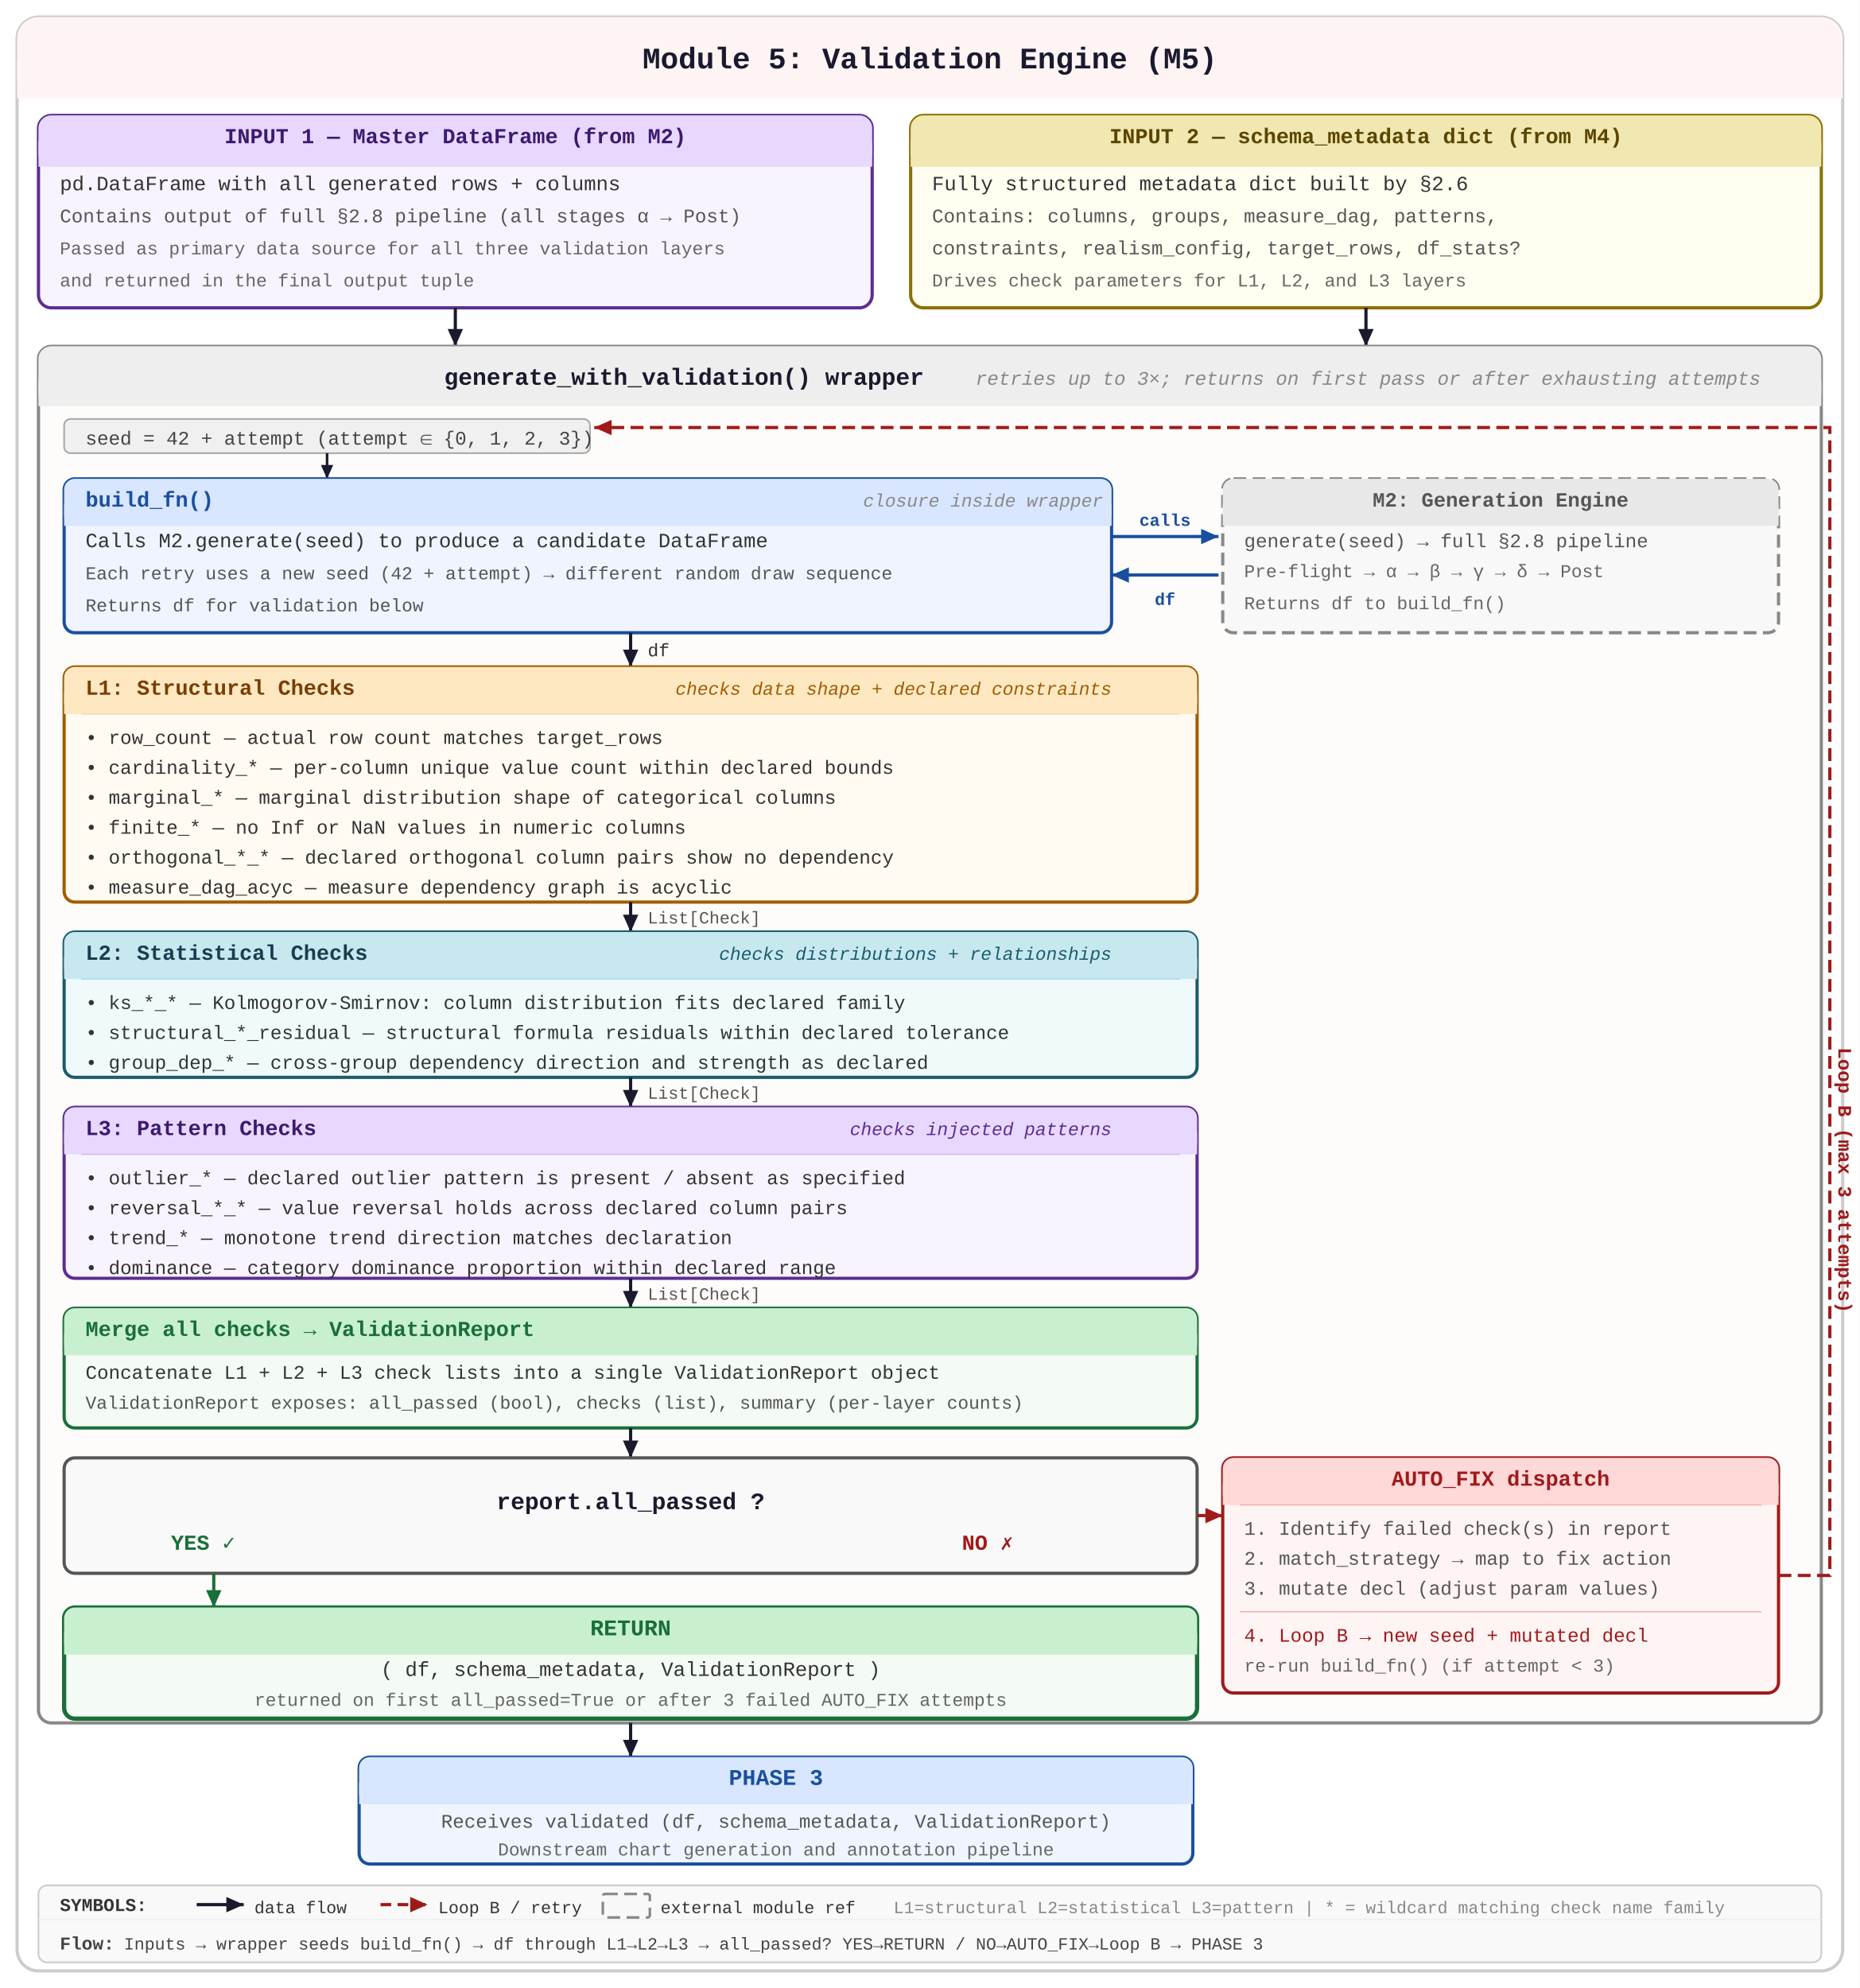
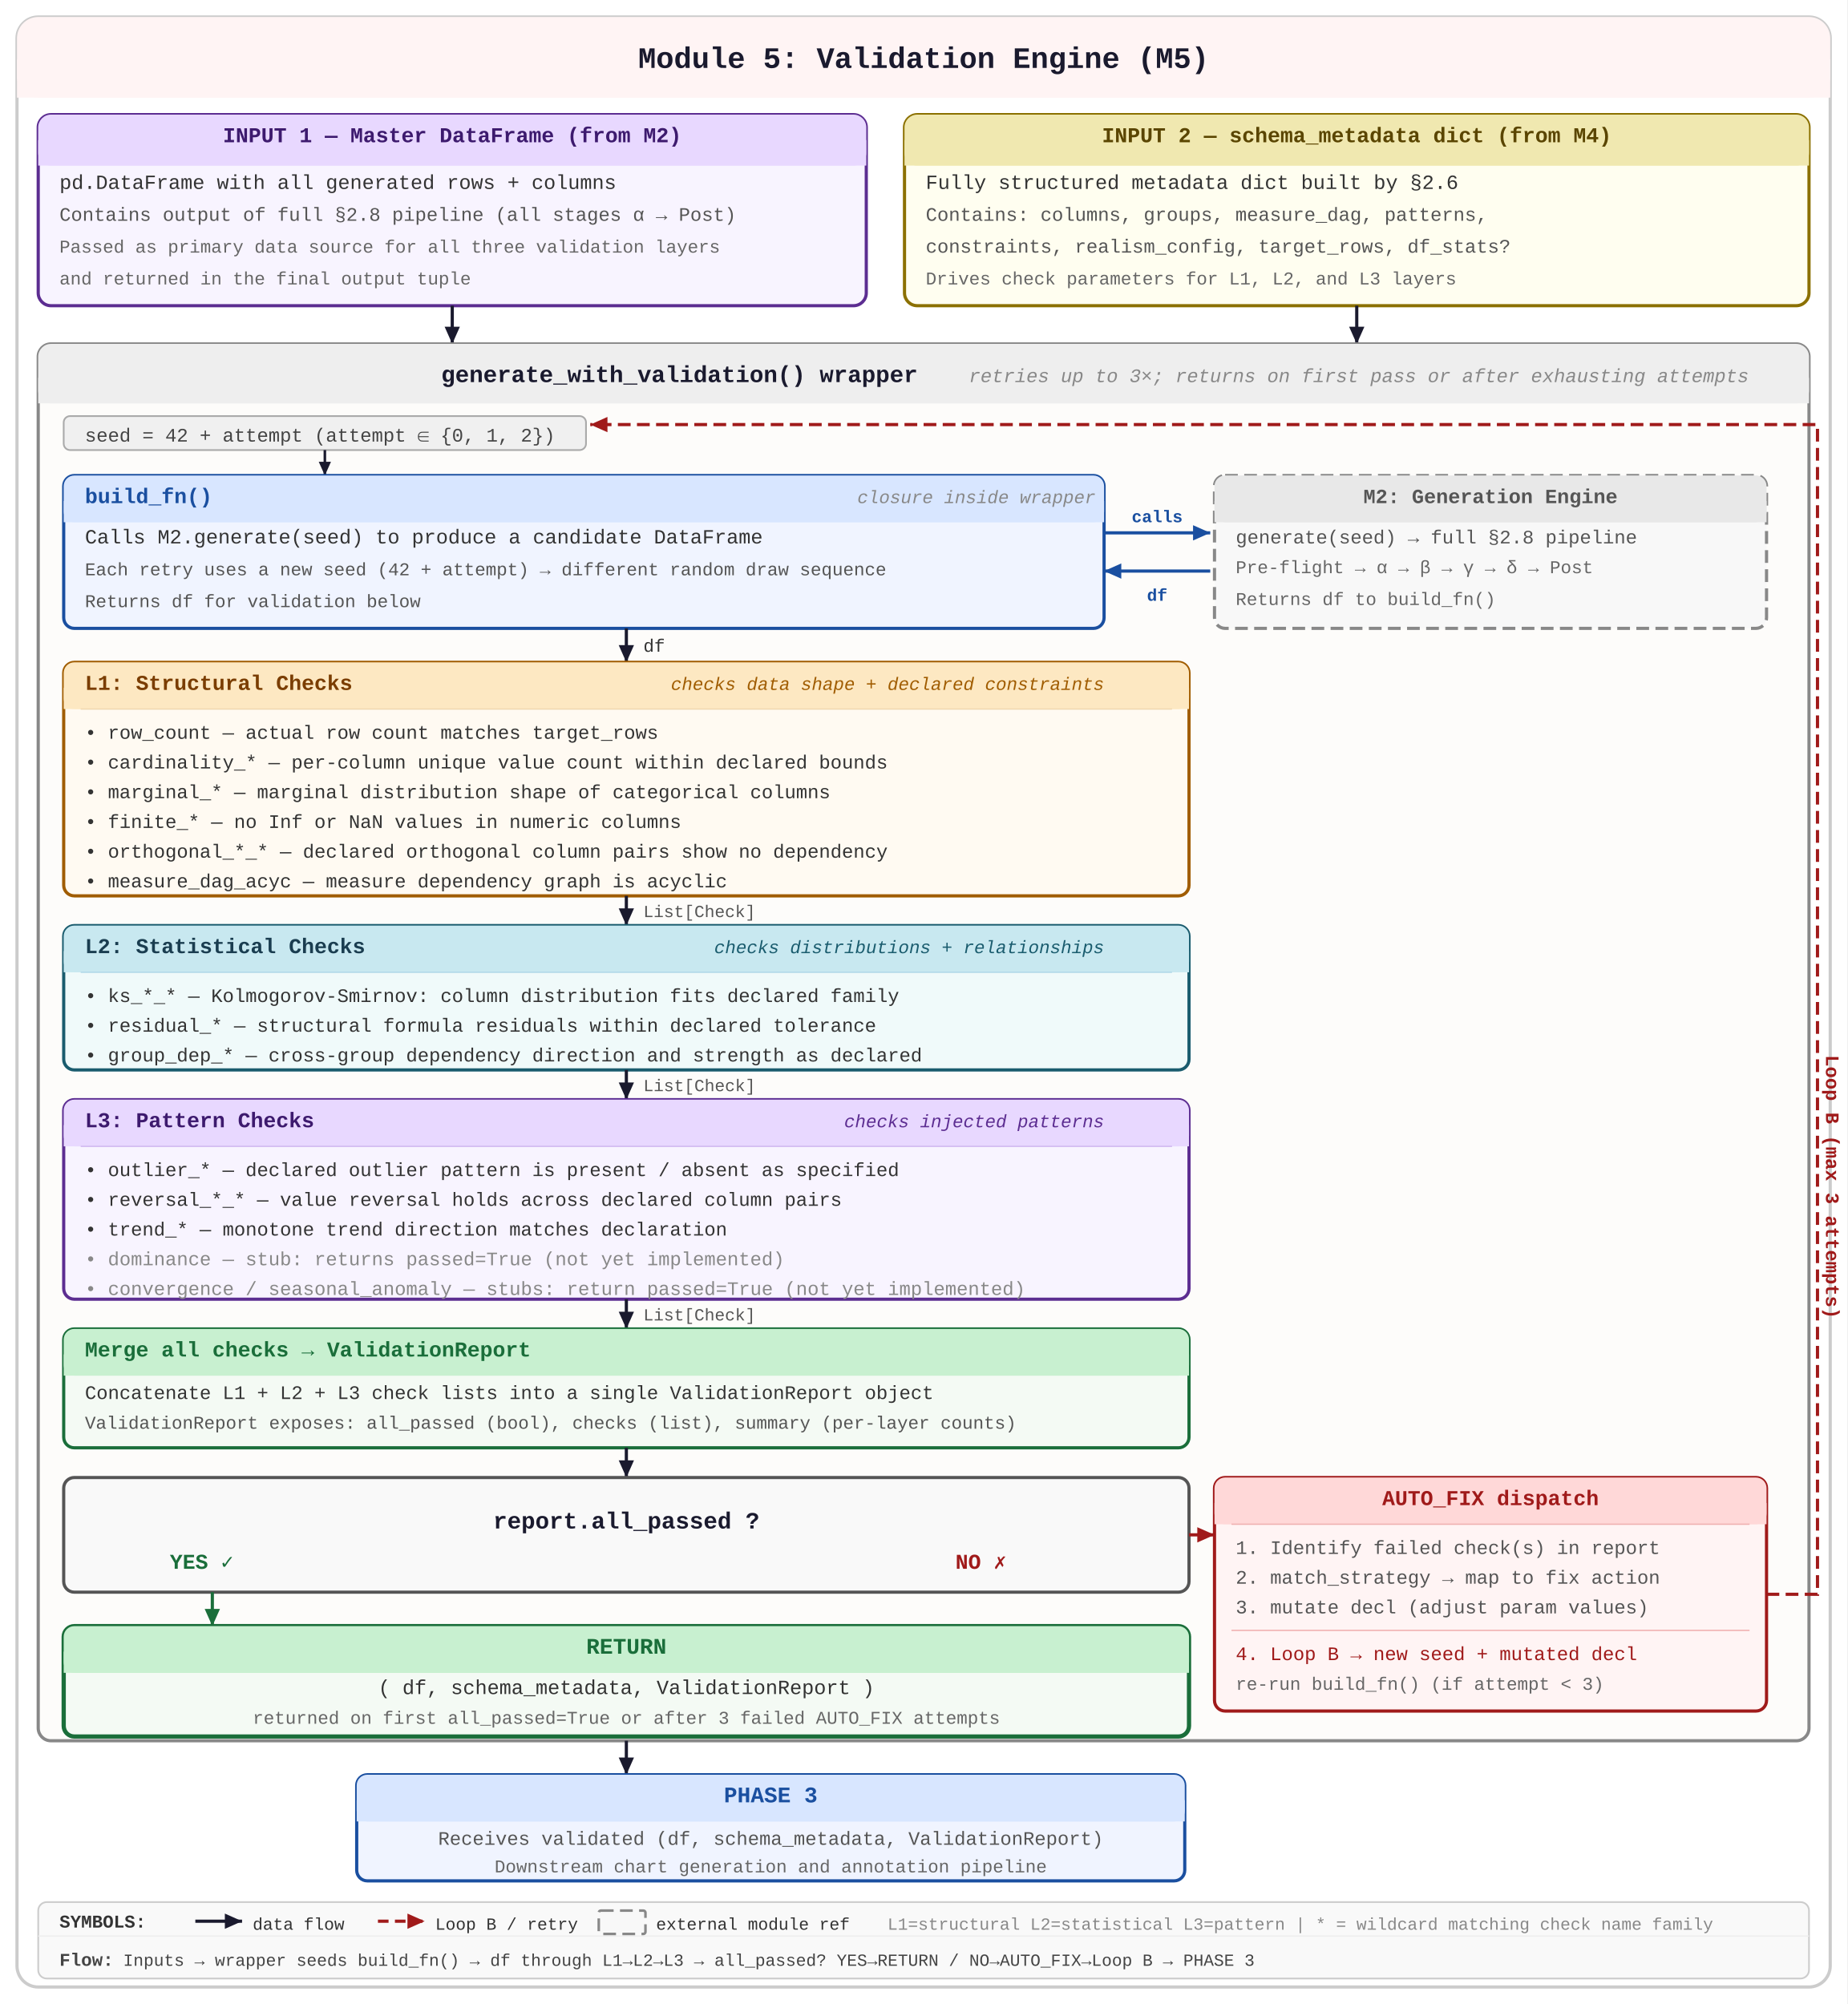
- <svg xmlns="http://www.w3.org/2000/svg" viewBox="0 0 870 930" font-family="'Courier New', Courier, 'Lucida Console', monospace">
+ <svg xmlns="http://www.w3.org/2000/svg" viewBox="0 0 870 944" font-family="'Courier New', Courier, 'Lucida Console', monospace">
  <defs>
    <marker id="aw" viewBox="0 0 10 10" refX="9" refY="5" markerWidth="6" markerHeight="6" orient="auto">
      <path d="M0,1 L9,5 L0,9 z" fill="#1a1a2e" />
    </marker>
    <marker id="ag" viewBox="0 0 10 10" refX="9" refY="5" markerWidth="6" markerHeight="6" orient="auto">
      <path d="M0,1 L9,5 L0,9 z" fill="#1a6e3a" />
    </marker>
    <marker id="ar" viewBox="0 0 10 10" refX="9" refY="5" markerWidth="6" markerHeight="6" orient="auto">
      <path d="M0,1 L9,5 L0,9 z" fill="#a01a1a" />
    </marker>
    <marker id="afix" viewBox="0 0 10 10" refX="9" refY="5" markerWidth="6" markerHeight="6" orient="auto">
      <path d="M0,1 L9,5 L0,9 z" fill="#7a3d00" />
    </marker>
    <marker id="alb" viewBox="0 0 10 10" refX="9" refY="5" markerWidth="6" markerHeight="6" orient="auto">
      <path d="M0,1 L9,5 L0,9 z" fill="#1a4fa0" />
    </marker>
  </defs>
-   <rect width="870" height="930" fill="#ffffff" />
-   <rect x="8" y="8" width="854" height="914" rx="10" fill="none" stroke="#cccccc" stroke-width="1.5" />
+   <rect width="870" height="944" fill="#ffffff" />
+   <rect x="8" y="8" width="854" height="928" rx="10" fill="none" stroke="#cccccc" stroke-width="1.5" />
  <rect x="8" y="8" width="854" height="38" rx="10" fill="#fff4f4" />
  <rect x="8" y="28" width="854" height="18" fill="#fff4f4" />
  <text x="435" y="32" text-anchor="middle" fill="#1a1a2e" font-size="14" font-weight="bold">Module 5: Validation Engine (M5)</text>
  <rect x="18" y="54" width="390" height="90" rx="6" fill="#f8f4ff" stroke="#5c2d91" stroke-width="1.5" />
  <rect x="18" y="54" width="390" height="24" rx="6" fill="#e8d8ff" />
  <rect x="18" y="66" width="390" height="12" fill="#e8d8ff" />
  <text x="213" y="67" text-anchor="middle" fill="#3d1a6e" font-size="10" font-weight="bold">INPUT 1 — Master DataFrame  (from M2)</text>
  <text x="28" y="89" fill="#333" font-size="9.5">pd.DataFrame with all generated rows + columns</text>
  <text x="28" y="104" fill="#555" font-size="9">Contains output of full §2.8 pipeline  (all stages α → Post)</text>
  <text x="28" y="119" fill="#666" font-size="8.5">Passed as primary data source for all three validation layers</text>
  <text x="28" y="134" fill="#666" font-size="8.5">and returned in the final output tuple</text>
  <rect x="426" y="54" width="426" height="90" rx="6" fill="#fffef0" stroke="#8B7000" stroke-width="1.5" />
  <rect x="426" y="54" width="426" height="24" rx="6" fill="#f0e8b0" />
  <rect x="426" y="66" width="426" height="12" fill="#f0e8b0" />
  <text x="639" y="67" text-anchor="middle" fill="#5a4500" font-size="10" font-weight="bold">INPUT 2 — schema_metadata dict  (from M4)</text>
  <text x="436" y="89" fill="#333" font-size="9.5">Fully structured metadata dict built by §2.6</text>
  <text x="436" y="104" fill="#555" font-size="9">Contains: columns, groups, measure_dag, patterns,</text>
  <text x="436" y="119" fill="#555" font-size="9">constraints, realism_config, target_rows, df_stats?</text>
  <text x="436" y="134" fill="#666" font-size="8.5">Drives check parameters for L1, L2, and L3 layers</text>
  <line x1="213" y1="144" x2="213" y2="162" stroke="#1a1a2e" stroke-width="1.5" marker-end="url(#aw)" />
  <line x1="639" y1="144" x2="639" y2="162" stroke="#1a1a2e" stroke-width="1.5" marker-end="url(#aw)" />
-   <rect x="18" y="162" width="834" height="644" rx="6" fill="#fdfcfa" stroke="#888" stroke-width="1.5" />
+   <rect x="18" y="162" width="834" height="658" rx="6" fill="#fdfcfa" stroke="#888" stroke-width="1.5" />
  <rect x="18" y="162" width="834" height="28" rx="6" fill="#eeeeee" />
  <rect x="18" y="178" width="834" height="12" fill="#eeeeee" />
  <text x="320" y="180" text-anchor="middle" fill="#1a1a2e" font-size="11" font-weight="bold">generate_with_validation()  wrapper</text>
  <text x="640" y="180" text-anchor="middle" fill="#888" font-size="9" font-style="italic">retries up to 3×; returns on first pass or after exhausting attempts</text>
  <rect x="30" y="196" width="246" height="16" rx="3" fill="#f0f0f0" stroke="#aaaaaa" stroke-width="0.8" />
-   <text x="40" y="208" fill="#444" font-size="9">seed  =  42 + attempt    (attempt ∈ {0, 1, 2, 3})</text>
+   <text x="40" y="208" fill="#444" font-size="9">seed  =  42 + attempt    (attempt ∈ {0, 1, 2})</text>
  <line x1="153" y1="212" x2="153" y2="224" stroke="#1a1a2e" stroke-width="1.2" marker-end="url(#aw)" />
  <rect x="30" y="224" width="490" height="72" rx="5" fill="#f0f4ff" stroke="#1a4fa0" stroke-width="1.5" />
  <rect x="30" y="224" width="490" height="22" rx="5" fill="#d8e6ff" />
  <rect x="30" y="236" width="490" height="10" fill="#d8e6ff" />
  <text x="40" y="237" fill="#1a4fa0" font-size="10" font-weight="bold">build_fn()</text>
  <text x="516" y="237" text-anchor="end" fill="#888" font-size="8.5" font-style="italic">closure inside wrapper</text>
  <text x="40" y="256" fill="#333" font-size="9.5">Calls  M2.generate(seed)  to produce a candidate DataFrame</text>
  <text x="40" y="271" fill="#555" font-size="8.5">Each retry uses a new seed  (42 + attempt)  →  different random draw sequence</text>
  <text x="40" y="286" fill="#555" font-size="8.5">Returns  df  for validation below</text>
  <line x1="520" y1="251" x2="570" y2="251" stroke="#1a4fa0" stroke-width="1.5" marker-end="url(#alb)" />
  <text x="545" y="246" text-anchor="middle" fill="#1a4fa0" font-size="8" font-weight="bold">calls</text>
  <line x1="570" y1="269" x2="520" y2="269" stroke="#1a4fa0" stroke-width="1.5" marker-end="url(#alb)" />
  <text x="545" y="283" text-anchor="middle" fill="#1a4fa0" font-size="8" font-weight="bold">df</text>
  <rect x="572" y="224" width="260" height="72" rx="5" fill="#f8f8f8" stroke="#888" stroke-width="1.5" stroke-dasharray="6,3" />
  <rect x="572" y="224" width="260" height="22" rx="5" fill="#e8e8e8" />
  <rect x="572" y="236" width="260" height="10" fill="#e8e8e8" />
  <text x="702" y="237" text-anchor="middle" fill="#555" font-size="9.5" font-weight="bold">M2: Generation Engine</text>
  <text x="582" y="256" fill="#555" font-size="9">generate(seed)  →  full §2.8 pipeline</text>
  <text x="582" y="270" fill="#666" font-size="8.5">Pre-flight → α → β → γ → δ → Post</text>
  <text x="582" y="285" fill="#666" font-size="8.5">Returns  df  to  build_fn()</text>
  <line x1="295" y1="296" x2="295" y2="312" stroke="#1a1a2e" stroke-width="1.5" marker-end="url(#aw)" />
  <text x="303" y="307" fill="#333" font-size="8.5">df</text>
  <rect x="30" y="312" width="530" height="110" rx="5" fill="#fffaf2" stroke="#a05c00" stroke-width="1.5" />
  <rect x="30" y="312" width="530" height="22" rx="5" fill="#fde8c2" />
  <rect x="30" y="324" width="530" height="10" fill="#fde8c2" />
  <text x="40" y="325" fill="#7a3d00" font-size="10" font-weight="bold">L1: Structural Checks</text>
  <text x="520" y="325" text-anchor="end" fill="#a05c00" font-size="8.5" font-style="italic">checks data shape + declared constraints</text>
  <line x1="38" y1="334" x2="552" y2="334" stroke="#f0d8b0" stroke-width="0.6" />
  <text x="40" y="348" fill="#333" font-size="9">•  row_count          —  actual row count matches target_rows</text>
  <text x="40" y="362" fill="#333" font-size="9">•  cardinality_*      —  per-column unique value count within declared bounds</text>
  <text x="40" y="376" fill="#333" font-size="9">•  marginal_*         —  marginal distribution shape of categorical columns</text>
  <text x="40" y="390" fill="#333" font-size="9">•  finite_*           —  no Inf or NaN values in numeric columns</text>
  <text x="40" y="404" fill="#333" font-size="9">•  orthogonal_*_*     —  declared orthogonal column pairs show no dependency</text>
  <text x="40" y="418" fill="#333" font-size="9">•  measure_dag_acyc   —  measure dependency graph is acyclic</text>
  <line x1="295" y1="422" x2="295" y2="436" stroke="#1a1a2e" stroke-width="1.5" marker-end="url(#aw)" />
  <text x="303" y="432" fill="#555" font-size="8">List[Check]</text>
  <rect x="30" y="436" width="530" height="68" rx="5" fill="#f0fafa" stroke="#1a5c6e" stroke-width="1.5" />
  <rect x="30" y="436" width="530" height="22" rx="5" fill="#c8e8f0" />
  <rect x="30" y="448" width="530" height="10" fill="#c8e8f0" />
  <text x="40" y="449" fill="#1a3d50" font-size="10" font-weight="bold">L2: Statistical Checks</text>
  <text x="520" y="449" text-anchor="end" fill="#1a5c6e" font-size="8.5" font-style="italic">checks distributions + relationships</text>
  <line x1="38" y1="458" x2="552" y2="458" stroke="#b0d8e8" stroke-width="0.6" />
  <text x="40" y="472" fill="#333" font-size="9">•  ks_*_*                  —  Kolmogorov-Smirnov: column distribution fits declared family</text>
-   <text x="40" y="486" fill="#333" font-size="9">•  structural_*_residual   —  structural formula residuals within declared tolerance</text>
+   <text x="40" y="486" fill="#333" font-size="9">•  residual_*             —  structural formula residuals within declared tolerance</text>
  <text x="40" y="500" fill="#333" font-size="9">•  group_dep_*             —  cross-group dependency direction and strength as declared</text>
  <line x1="295" y1="504" x2="295" y2="518" stroke="#1a1a2e" stroke-width="1.5" marker-end="url(#aw)" />
  <text x="303" y="514" fill="#555" font-size="8">List[Check]</text>
-   <rect x="30" y="518" width="530" height="80" rx="5" fill="#f8f4ff" stroke="#5c2d91" stroke-width="1.5" />
+   <rect x="30" y="518" width="530" height="94" rx="5" fill="#f8f4ff" stroke="#5c2d91" stroke-width="1.5" />
  <rect x="30" y="518" width="530" height="22" rx="5" fill="#e8d8ff" />
  <rect x="30" y="530" width="530" height="10" fill="#e8d8ff" />
  <text x="40" y="531" fill="#3d1a6e" font-size="10" font-weight="bold">L3: Pattern Checks</text>
  <text x="520" y="531" text-anchor="end" fill="#5c2d91" font-size="8.5" font-style="italic">checks injected patterns</text>
  <line x1="38" y1="540" x2="552" y2="540" stroke="#d0b8f0" stroke-width="0.6" />
  <text x="40" y="554" fill="#333" font-size="9">•  outlier_*        —  declared outlier pattern is present / absent as specified</text>
  <text x="40" y="568" fill="#333" font-size="9">•  reversal_*_*     —  value reversal holds across declared column pairs</text>
  <text x="40" y="582" fill="#333" font-size="9">•  trend_*          —  monotone trend direction matches declaration</text>
-   <text x="40" y="596" fill="#333" font-size="9">•  dominance        —  category dominance proportion within declared range</text>
-   <line x1="295" y1="598" x2="295" y2="612" stroke="#1a1a2e" stroke-width="1.5" marker-end="url(#aw)" />
-   <text x="303" y="608" fill="#555" font-size="8">List[Check]</text>
-   <rect x="30" y="612" width="530" height="56" rx="5" fill="#f4faf4" stroke="#1a6e3a" stroke-width="1.5" />
-   <rect x="30" y="612" width="530" height="22" rx="5" fill="#c8f0d0" />
-   <rect x="30" y="624" width="530" height="10" fill="#c8f0d0" />
-   <text x="40" y="625" fill="#1a6e3a" font-size="10" font-weight="bold">Merge all checks  →  ValidationReport</text>
-   <text x="40" y="645" fill="#333" font-size="9">Concatenate L1 + L2 + L3 check lists into a single ValidationReport object</text>
-   <text x="40" y="659" fill="#555" font-size="8.5">ValidationReport exposes:  all_passed  (bool),  checks  (list),  summary  (per-layer counts)</text>
-   <line x1="295" y1="668" x2="295" y2="682" stroke="#1a1a2e" stroke-width="1.5" marker-end="url(#aw)" />
-   <rect x="30" y="682" width="530" height="54" rx="5" fill="#f9f9f9" stroke="#555555" stroke-width="1.5" />
-   <text x="295" y="706" text-anchor="middle" fill="#1a1a2e" font-size="11" font-weight="bold">report.all_passed ?</text>
-   <text x="80" y="725" fill="#1a6e3a" font-size="10" font-weight="bold">YES ✓</text>
-   <line x1="100" y1="736" x2="100" y2="752" stroke="#1a6e3a" stroke-width="1.5" marker-end="url(#ag)" />
-   <text x="450" y="725" fill="#a01a1a" font-size="10" font-weight="bold">NO ✗</text>
-   <line x1="560" y1="709" x2="572" y2="709" stroke="#a01a1a" stroke-width="1.5" marker-end="url(#ar)" />
-   <rect x="572" y="682" width="260" height="110" rx="5" fill="#fff4f4" stroke="#a01a1a" stroke-width="1.5" />
-   <rect x="572" y="682" width="260" height="22" rx="5" fill="#ffd8d8" />
-   <rect x="572" y="694" width="260" height="10" fill="#ffd8d8" />
-   <text x="702" y="695" text-anchor="middle" fill="#a01a1a" font-size="10" font-weight="bold">AUTO_FIX dispatch</text>
-   <line x1="580" y1="704" x2="824" y2="704" stroke="#f0b0b0" stroke-width="0.6" />
-   <text x="582" y="718" fill="#555" font-size="9">1.  Identify failed check(s) in report</text>
-   <text x="582" y="732" fill="#555" font-size="9">2.  match_strategy  →  map to fix action</text>
-   <text x="582" y="746" fill="#555" font-size="9">3.  mutate decl  (adjust param values)</text>
-   <line x1="580" y1="754" x2="824" y2="754" stroke="#f0b0b0" stroke-width="0.6" />
-   <text x="582" y="768" fill="#a01a1a" font-size="9">4.  Loop B  →  new seed + mutated decl</text>
-   <text x="582" y="782" fill="#666" font-size="8.5">    re-run build_fn()  (if attempt &lt; 3)</text>
-   <path d="M 832,737 L 856,737 L 856,200 L 278,200" fill="none" stroke="#a01a1a" stroke-width="1.5" stroke-dasharray="6,3" marker-end="url(#ar)" />
-   <text x="860" y="490" fill="#a01a1a" font-size="9" font-weight="bold" transform="rotate(90,860,490)">Loop B  (max 3 attempts)</text>
-   <rect x="30" y="752" width="530" height="52" rx="5" fill="#f4faf4" stroke="#1a6e3a" stroke-width="2" />
-   <rect x="30" y="752" width="530" height="22" rx="5" fill="#c8f0d0" />
-   <rect x="30" y="764" width="530" height="10" fill="#c8f0d0" />
-   <text x="295" y="765" text-anchor="middle" fill="#1a6e3a" font-size="10.5" font-weight="bold">RETURN</text>
-   <text x="295" y="784" text-anchor="middle" fill="#333" font-size="9.5">( df,  schema_metadata,  ValidationReport )</text>
-   <text x="295" y="798" text-anchor="middle" fill="#666" font-size="8.5">returned on first all_passed=True  or  after 3 failed AUTO_FIX attempts</text>
-   <line x1="295" y1="806" x2="295" y2="822" stroke="#1a1a2e" stroke-width="1.5" marker-end="url(#aw)" />
-   <rect x="168" y="822" width="390" height="50" rx="5" fill="#f0f4ff" stroke="#1a4fa0" stroke-width="1.5" />
-   <rect x="168" y="822" width="390" height="22" rx="5" fill="#d8e6ff" />
-   <rect x="168" y="834" width="390" height="10" fill="#d8e6ff" />
-   <text x="363" y="835" text-anchor="middle" fill="#1a4fa0" font-size="10.5" font-weight="bold">PHASE 3</text>
-   <text x="363" y="855" text-anchor="middle" fill="#555" font-size="9">Receives validated (df, schema_metadata, ValidationReport)</text>
-   <text x="363" y="868" text-anchor="middle" fill="#666" font-size="8.5">Downstream chart generation and annotation pipeline</text>
-   <rect x="18" y="882" width="834" height="36" rx="4" fill="#f9f9f9" stroke="#cccccc" stroke-width="0.8" />
-   <line x1="18" y1="898" x2="852" y2="898" stroke="#eeeeee" stroke-width="0.6" />
-   <text x="28" y="894" fill="#333" font-size="8.5" font-weight="bold">SYMBOLS:</text>
-   <line x1="92" y1="891" x2="114" y2="891" stroke="#1a1a2e" stroke-width="1.5" marker-end="url(#aw)" />
-   <text x="119" y="895" fill="#333" font-size="8">data flow</text>
-   <line x1="178" y1="891" x2="200" y2="891" stroke="#a01a1a" stroke-width="1.5" stroke-dasharray="5,3" marker-end="url(#ar)" />
-   <text x="205" y="895" fill="#333" font-size="8">Loop B / retry</text>
-   <rect x="282" y="886" width="22" height="11" fill="#f8f8f8" stroke="#888" stroke-width="1.2" stroke-dasharray="6,3" rx="1" />
-   <text x="309" y="895" fill="#333" font-size="8">external module ref</text>
-   <text x="418" y="895" fill="#888" font-size="8">L1=structural  L2=statistical  L3=pattern  |  * = wildcard matching check name family</text>
-   <text x="28" y="912" fill="#444" font-size="8.5" font-weight="bold">Flow:</text>
-   <text x="58" y="912" fill="#444" font-size="8">Inputs  →  wrapper seeds build_fn()  →  df through L1→L2→L3  →  all_passed?  YES→RETURN  /  NO→AUTO_FIX→Loop B  →  PHASE 3</text>
+   <text x="40" y="596" fill="#888" font-size="9">•  dominance        —  stub: returns passed=True  (not yet implemented)</text>
+   <text x="40" y="610" fill="#888" font-size="9">•  convergence / seasonal_anomaly  —  stubs: return passed=True  (not yet implemented)</text>
+   <line x1="295" y1="612" x2="295" y2="626" stroke="#1a1a2e" stroke-width="1.5" marker-end="url(#aw)" />
+   <text x="303" y="622" fill="#555" font-size="8">List[Check]</text>
+   <rect x="30" y="626" width="530" height="56" rx="5" fill="#f4faf4" stroke="#1a6e3a" stroke-width="1.5" />
+   <rect x="30" y="626" width="530" height="22" rx="5" fill="#c8f0d0" />
+   <rect x="30" y="638" width="530" height="10" fill="#c8f0d0" />
+   <text x="40" y="639" fill="#1a6e3a" font-size="10" font-weight="bold">Merge all checks  →  ValidationReport</text>
+   <text x="40" y="659" fill="#333" font-size="9">Concatenate L1 + L2 + L3 check lists into a single ValidationReport object</text>
+   <text x="40" y="673" fill="#555" font-size="8.5">ValidationReport exposes:  all_passed  (bool),  checks  (list),  summary  (per-layer counts)</text>
+   <line x1="295" y1="682" x2="295" y2="696" stroke="#1a1a2e" stroke-width="1.5" marker-end="url(#aw)" />
+   <rect x="30" y="696" width="530" height="54" rx="5" fill="#f9f9f9" stroke="#555555" stroke-width="1.5" />
+   <text x="295" y="720" text-anchor="middle" fill="#1a1a2e" font-size="11" font-weight="bold">report.all_passed ?</text>
+   <text x="80" y="739" fill="#1a6e3a" font-size="10" font-weight="bold">YES ✓</text>
+   <line x1="100" y1="750" x2="100" y2="766" stroke="#1a6e3a" stroke-width="1.5" marker-end="url(#ag)" />
+   <text x="450" y="739" fill="#a01a1a" font-size="10" font-weight="bold">NO ✗</text>
+   <line x1="560" y1="723" x2="572" y2="723" stroke="#a01a1a" stroke-width="1.5" marker-end="url(#ar)" />
+   <rect x="572" y="696" width="260" height="110" rx="5" fill="#fff4f4" stroke="#a01a1a" stroke-width="1.5" />
+   <rect x="572" y="696" width="260" height="22" rx="5" fill="#ffd8d8" />
+   <rect x="572" y="708" width="260" height="10" fill="#ffd8d8" />
+   <text x="702" y="709" text-anchor="middle" fill="#a01a1a" font-size="10" font-weight="bold">AUTO_FIX dispatch</text>
+   <line x1="580" y1="718" x2="824" y2="718" stroke="#f0b0b0" stroke-width="0.6" />
+   <text x="582" y="732" fill="#555" font-size="9">1.  Identify failed check(s) in report</text>
+   <text x="582" y="746" fill="#555" font-size="9">2.  match_strategy  →  map to fix action</text>
+   <text x="582" y="760" fill="#555" font-size="9">3.  mutate decl  (adjust param values)</text>
+   <line x1="580" y1="768" x2="824" y2="768" stroke="#f0b0b0" stroke-width="0.6" />
+   <text x="582" y="782" fill="#a01a1a" font-size="9">4.  Loop B  →  new seed + mutated decl</text>
+   <text x="582" y="796" fill="#666" font-size="8.5">    re-run build_fn()  (if attempt &lt; 3)</text>
+   <path d="M 832,751 L 856,751 L 856,200 L 278,200" fill="none" stroke="#a01a1a" stroke-width="1.5" stroke-dasharray="6,3" marker-end="url(#ar)" />
+   <text x="860" y="497" fill="#a01a1a" font-size="9" font-weight="bold" transform="rotate(90,860,497)">Loop B  (max 3 attempts)</text>
+   <rect x="30" y="766" width="530" height="52" rx="5" fill="#f4faf4" stroke="#1a6e3a" stroke-width="2" />
+   <rect x="30" y="766" width="530" height="22" rx="5" fill="#c8f0d0" />
+   <rect x="30" y="778" width="530" height="10" fill="#c8f0d0" />
+   <text x="295" y="779" text-anchor="middle" fill="#1a6e3a" font-size="10.5" font-weight="bold">RETURN</text>
+   <text x="295" y="798" text-anchor="middle" fill="#333" font-size="9.5">( df,  schema_metadata,  ValidationReport )</text>
+   <text x="295" y="812" text-anchor="middle" fill="#666" font-size="8.5">returned on first all_passed=True  or  after 3 failed AUTO_FIX attempts</text>
+   <line x1="295" y1="820" x2="295" y2="836" stroke="#1a1a2e" stroke-width="1.5" marker-end="url(#aw)" />
+   <rect x="168" y="836" width="390" height="50" rx="5" fill="#f0f4ff" stroke="#1a4fa0" stroke-width="1.5" />
+   <rect x="168" y="836" width="390" height="22" rx="5" fill="#d8e6ff" />
+   <rect x="168" y="848" width="390" height="10" fill="#d8e6ff" />
+   <text x="363" y="849" text-anchor="middle" fill="#1a4fa0" font-size="10.5" font-weight="bold">PHASE 3</text>
+   <text x="363" y="869" text-anchor="middle" fill="#555" font-size="9">Receives validated (df, schema_metadata, ValidationReport)</text>
+   <text x="363" y="882" text-anchor="middle" fill="#666" font-size="8.5">Downstream chart generation and annotation pipeline</text>
+   <rect x="18" y="896" width="834" height="36" rx="4" fill="#f9f9f9" stroke="#cccccc" stroke-width="0.8" />
+   <line x1="18" y1="912" x2="852" y2="912" stroke="#eeeeee" stroke-width="0.6" />
+   <text x="28" y="908" fill="#333" font-size="8.5" font-weight="bold">SYMBOLS:</text>
+   <line x1="92" y1="905" x2="114" y2="905" stroke="#1a1a2e" stroke-width="1.5" marker-end="url(#aw)" />
+   <text x="119" y="909" fill="#333" font-size="8">data flow</text>
+   <line x1="178" y1="905" x2="200" y2="905" stroke="#a01a1a" stroke-width="1.5" stroke-dasharray="5,3" marker-end="url(#ar)" />
+   <text x="205" y="909" fill="#333" font-size="8">Loop B / retry</text>
+   <rect x="282" y="900" width="22" height="11" fill="#f8f8f8" stroke="#888" stroke-width="1.2" stroke-dasharray="6,3" rx="1" />
+   <text x="309" y="909" fill="#333" font-size="8">external module ref</text>
+   <text x="418" y="909" fill="#888" font-size="8">L1=structural  L2=statistical  L3=pattern  |  * = wildcard matching check name family</text>
+   <text x="28" y="926" fill="#444" font-size="8.5" font-weight="bold">Flow:</text>
+   <text x="58" y="926" fill="#444" font-size="8">Inputs  →  wrapper seeds build_fn()  →  df through L1→L2→L3  →  all_passed?  YES→RETURN  /  NO→AUTO_FIX→Loop B  →  PHASE 3</text>
</svg>
